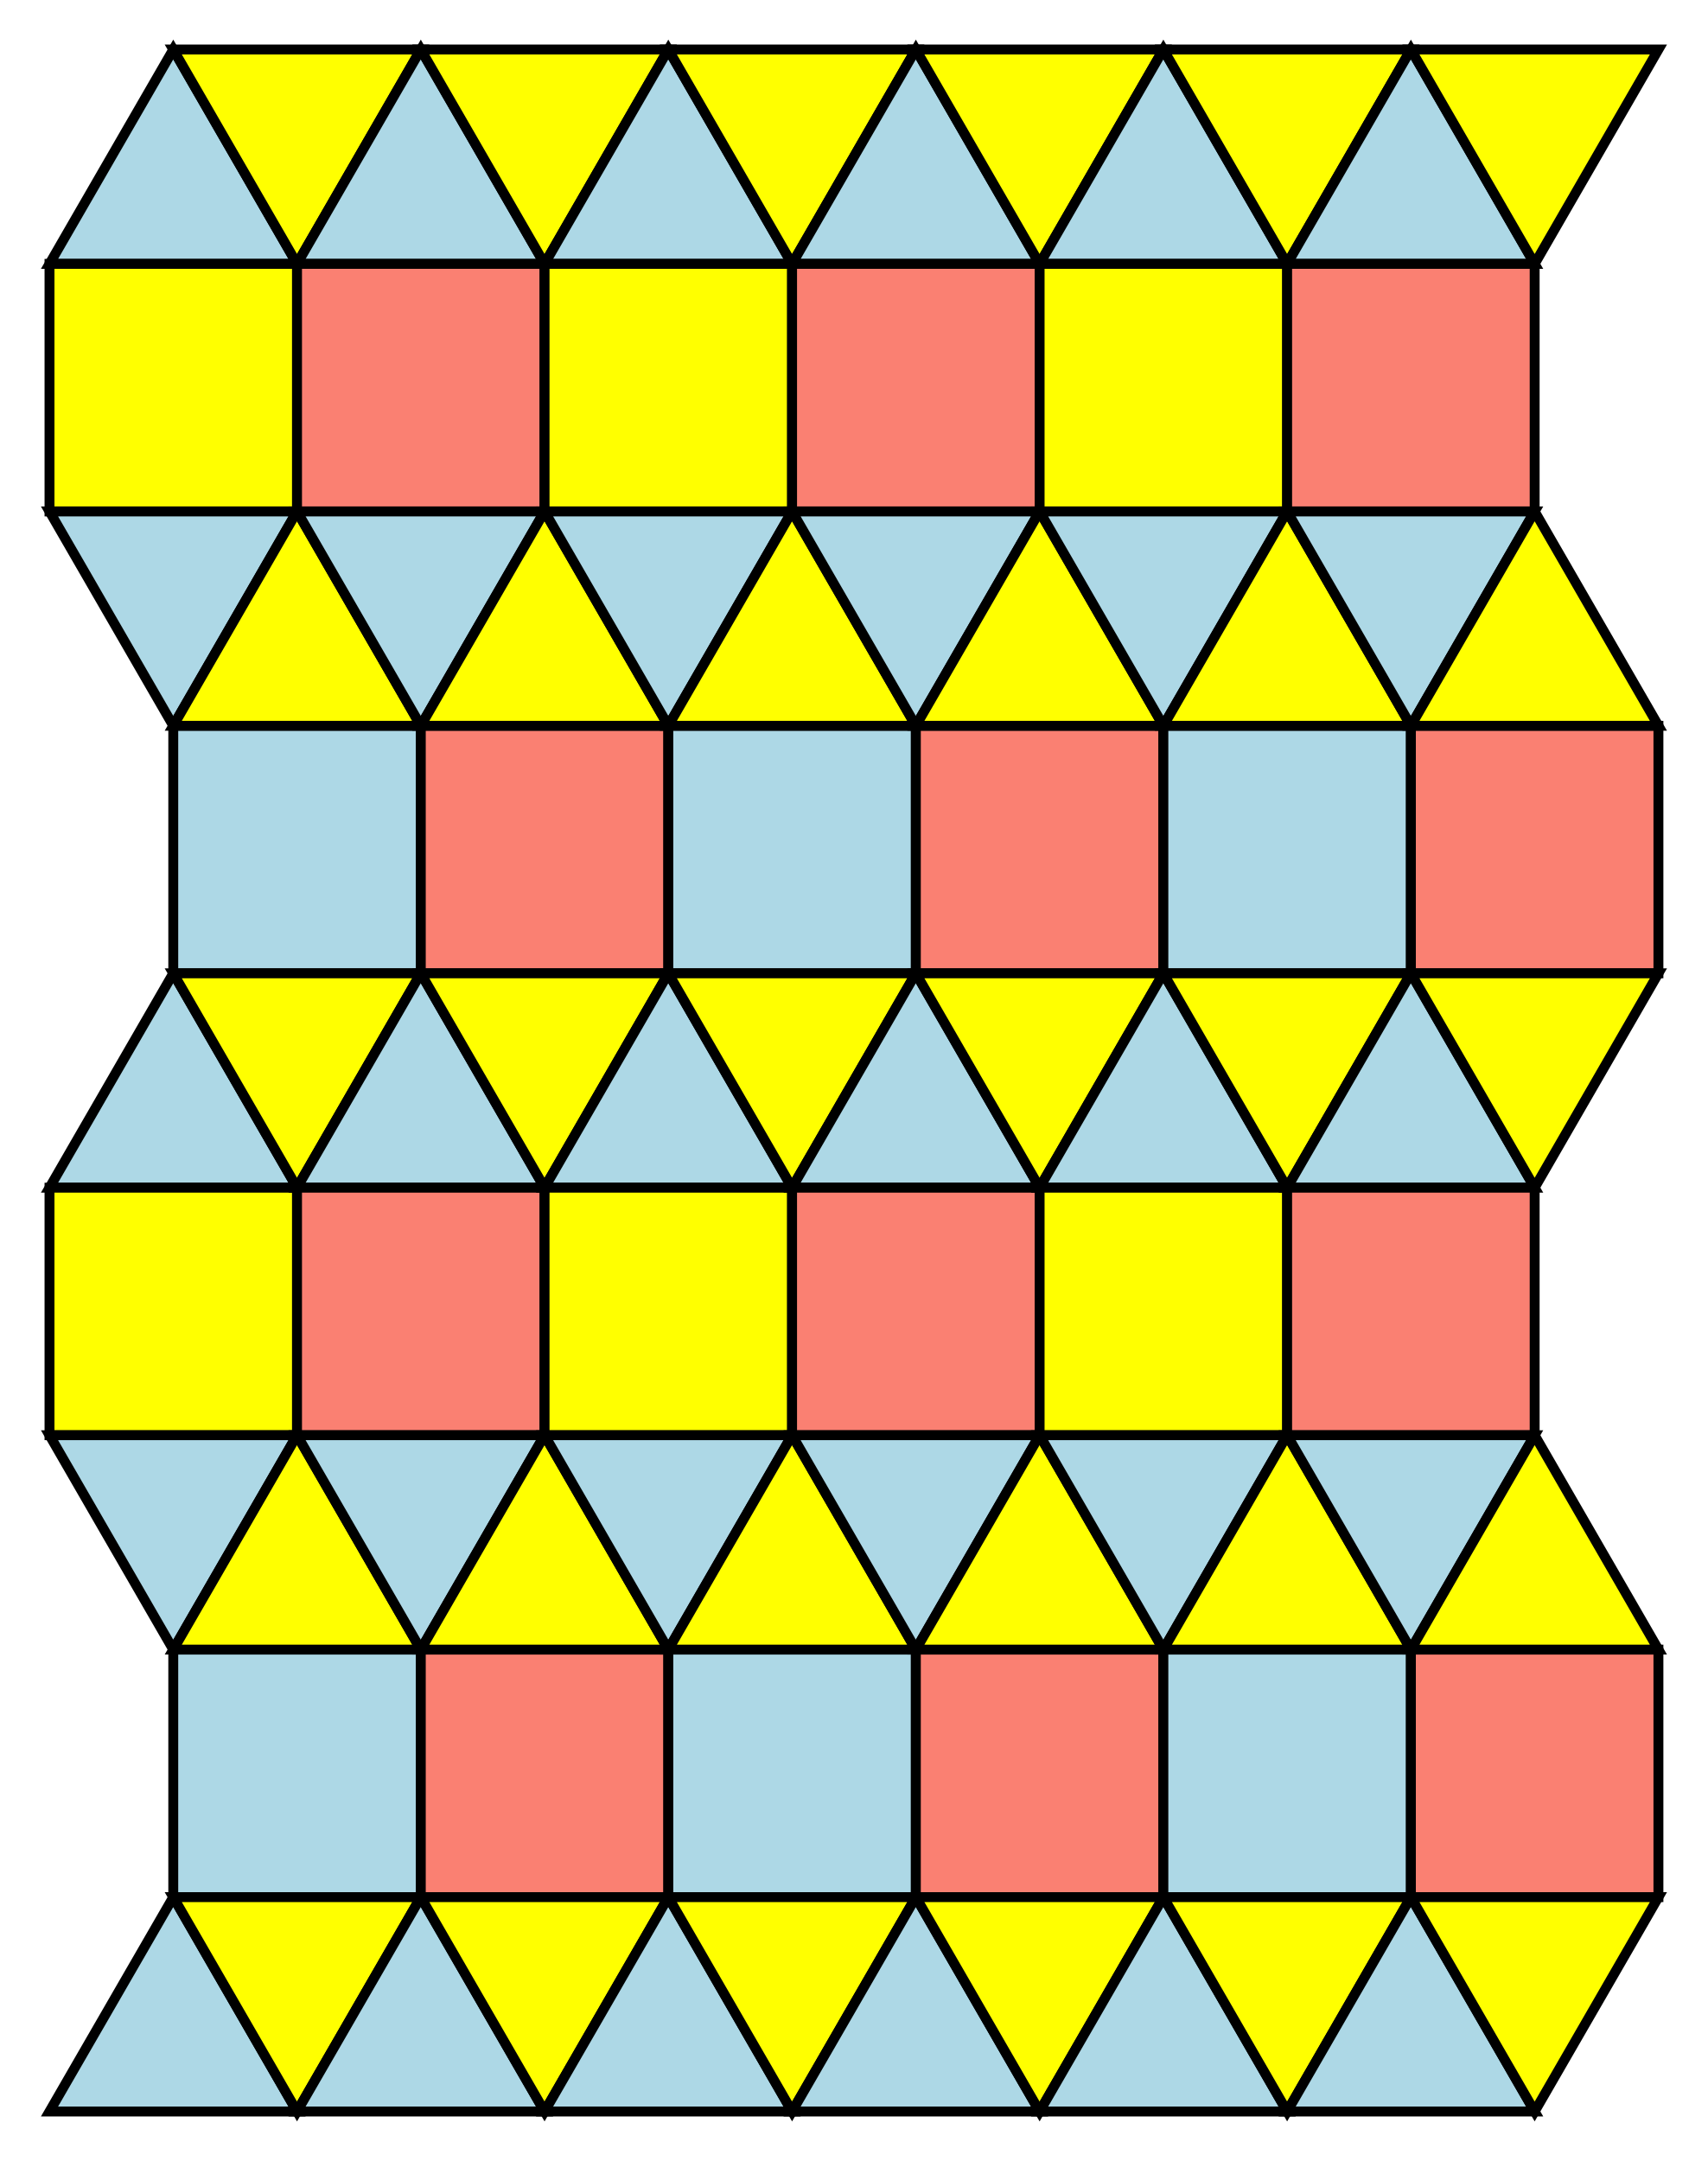
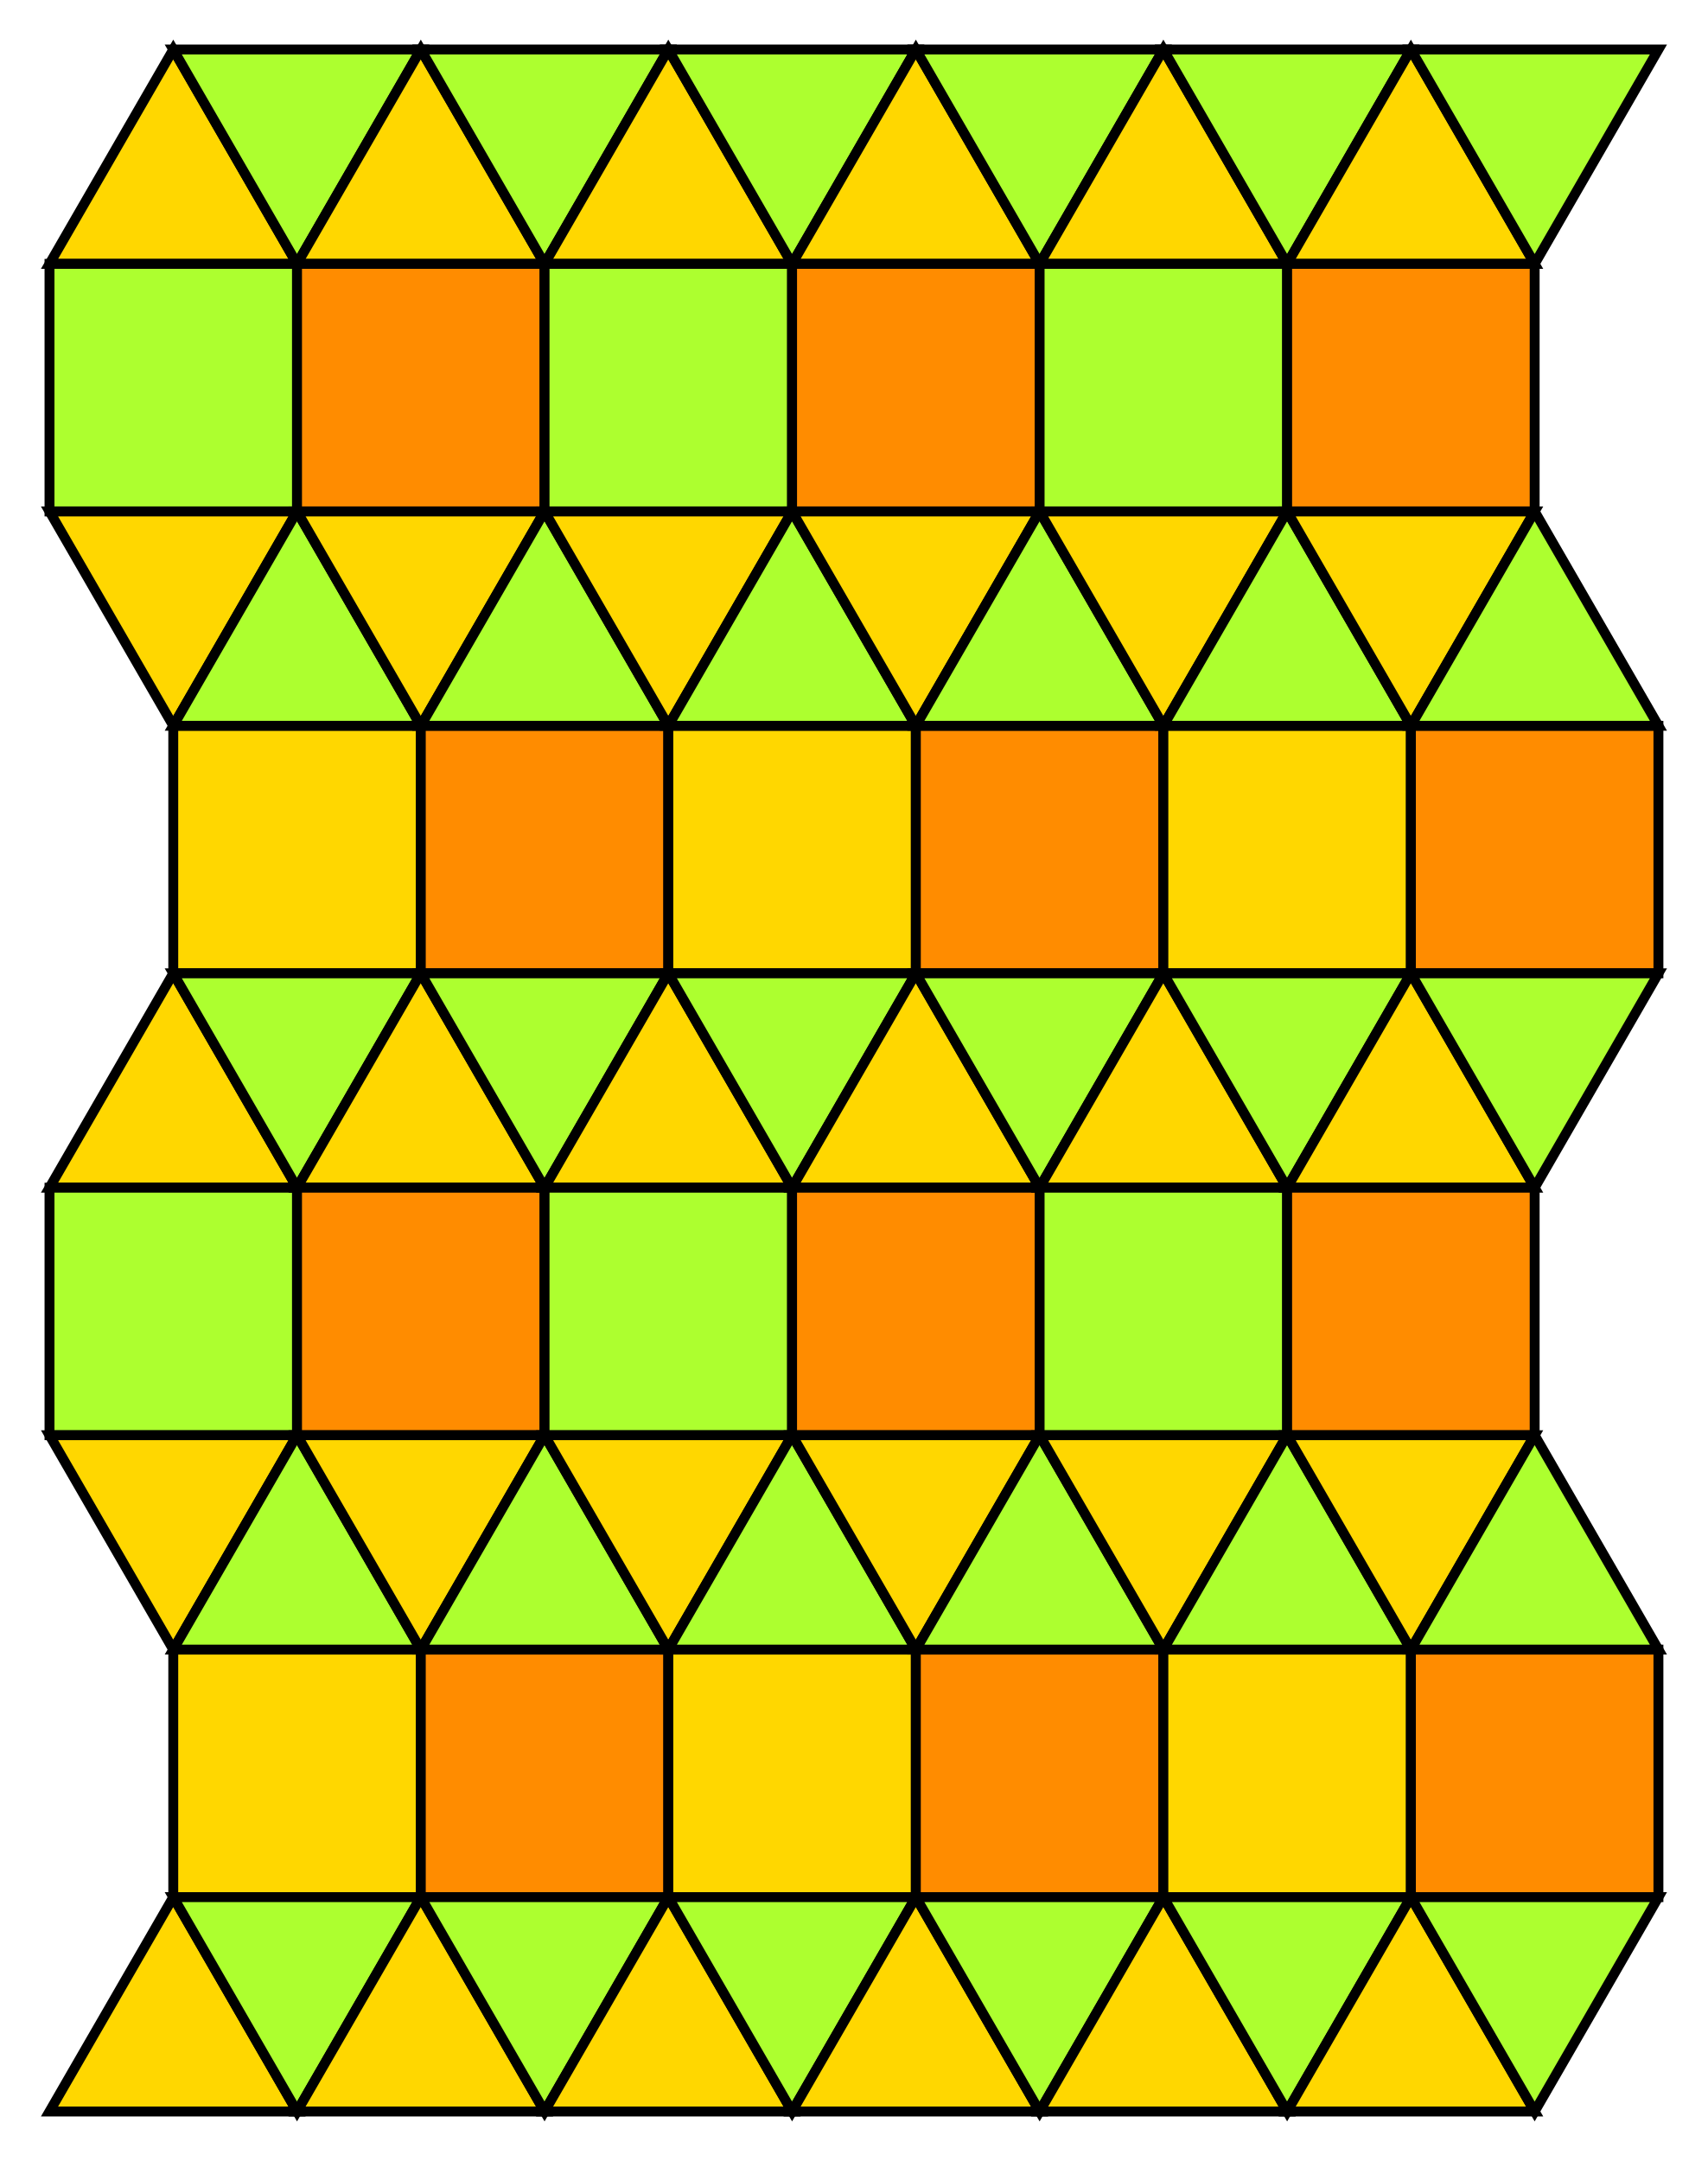
<svg xmlns="http://www.w3.org/2000/svg" width="172.5" height="218.253" viewBox="0 0 172.5 218.253">
-   <polygon points="17.5,5.0 30.0,26.651 5.0,26.651" stroke="black" stroke-linecap="round" stroke-width="1" fill="lightblue" />
-   <polygon points="30.0,51.651 5.0,51.651 5.0,26.651 30.0,26.651" stroke="black" stroke-linecap="round" stroke-width="1" fill="yellow" />
-   <polygon points="5.0,51.651 30.0,51.651 17.5,73.301" stroke="black" stroke-linecap="round" stroke-width="1" fill="lightblue" />
-   <polygon points="42.5,98.301 17.5,98.301 17.5,73.301 42.5,73.301" stroke="black" stroke-linecap="round" stroke-width="1" fill="lightblue" />
-   <polygon points="17.5,98.301 30.0,119.952 5.0,119.952" stroke="black" stroke-linecap="round" stroke-width="1" fill="lightblue" />
-   <polygon points="30.0,144.952 5.0,144.952 5.0,119.952 30.0,119.952" stroke="black" stroke-linecap="round" stroke-width="1" fill="yellow" />
-   <polygon points="5.0,144.952 30.0,144.952 17.5,166.603" stroke="black" stroke-linecap="round" stroke-width="1" fill="lightblue" />
-   <polygon points="42.5,191.603 17.5,191.603 17.5,166.603 42.5,166.603" stroke="black" stroke-linecap="round" stroke-width="1" fill="lightblue" />
-   <polygon points="17.5,191.603 30.0,213.253 5.0,213.253" stroke="black" stroke-linecap="round" stroke-width="1" fill="lightblue" />
-   <polygon points="17.5,5 42.5,5 30.0,26.651" stroke="black" stroke-linecap="round" stroke-width="1" fill="yellow" />
-   <polygon points="30.0,51.651 42.5,73.301 17.5,73.301" stroke="black" stroke-linecap="round" stroke-width="1" fill="yellow" />
-   <polygon points="17.5,98.301 42.5,98.301 30.0,119.952" stroke="black" stroke-linecap="round" stroke-width="1" fill="yellow" />
-   <polygon points="30.0,144.952 42.5,166.603 17.5,166.603" stroke="black" stroke-linecap="round" stroke-width="1" fill="yellow" />
-   <polygon points="17.5,191.603 42.5,191.603 30.0,213.253" stroke="black" stroke-linecap="round" stroke-width="1" fill="yellow" />
-   <polygon points="42.5,5.0 55.0,26.651 30.0,26.651" stroke="black" stroke-linecap="round" stroke-width="1" fill="lightblue" />
-   <polygon points="55.0,51.651 30.0,51.651 30.0,26.651 55.0,26.651" stroke="black" stroke-linecap="round" stroke-width="1" fill="salmon" />
-   <polygon points="30.0,51.651 55.0,51.651 42.5,73.301" stroke="black" stroke-linecap="round" stroke-width="1" fill="lightblue" />
-   <polygon points="67.5,98.301 42.5,98.301 42.5,73.301 67.5,73.301" stroke="black" stroke-linecap="round" stroke-width="1" fill="salmon" />
-   <polygon points="42.5,98.301 55.0,119.952 30.0,119.952" stroke="black" stroke-linecap="round" stroke-width="1" fill="lightblue" />
-   <polygon points="55.0,144.952 30.0,144.952 30.0,119.952 55.0,119.952" stroke="black" stroke-linecap="round" stroke-width="1" fill="salmon" />
-   <polygon points="30.0,144.952 55.0,144.952 42.5,166.603" stroke="black" stroke-linecap="round" stroke-width="1" fill="lightblue" />
-   <polygon points="67.5,191.603 42.5,191.603 42.5,166.603 67.5,166.603" stroke="black" stroke-linecap="round" stroke-width="1" fill="salmon" />
-   <polygon points="42.5,191.603 55.0,213.253 30.0,213.253" stroke="black" stroke-linecap="round" stroke-width="1" fill="lightblue" />
-   <polygon points="42.5,5 67.5,5 55.0,26.651" stroke="black" stroke-linecap="round" stroke-width="1" fill="yellow" />
-   <polygon points="55.0,51.651 67.5,73.301 42.5,73.301" stroke="black" stroke-linecap="round" stroke-width="1" fill="yellow" />
-   <polygon points="42.5,98.301 67.5,98.301 55.0,119.952" stroke="black" stroke-linecap="round" stroke-width="1" fill="yellow" />
-   <polygon points="55.0,144.952 67.5,166.603 42.5,166.603" stroke="black" stroke-linecap="round" stroke-width="1" fill="yellow" />
-   <polygon points="42.5,191.603 67.5,191.603 55.0,213.253" stroke="black" stroke-linecap="round" stroke-width="1" fill="yellow" />
-   <polygon points="67.5,5.0 80.0,26.651 55.0,26.651" stroke="black" stroke-linecap="round" stroke-width="1" fill="lightblue" />
-   <polygon points="80.0,51.651 55.0,51.651 55.0,26.651 80.0,26.651" stroke="black" stroke-linecap="round" stroke-width="1" fill="yellow" />
-   <polygon points="55.0,51.651 80.0,51.651 67.5,73.301" stroke="black" stroke-linecap="round" stroke-width="1" fill="lightblue" />
-   <polygon points="92.5,98.301 67.5,98.301 67.5,73.301 92.5,73.301" stroke="black" stroke-linecap="round" stroke-width="1" fill="lightblue" />
-   <polygon points="67.5,98.301 80.0,119.952 55.0,119.952" stroke="black" stroke-linecap="round" stroke-width="1" fill="lightblue" />
-   <polygon points="80.0,144.952 55.0,144.952 55.0,119.952 80.0,119.952" stroke="black" stroke-linecap="round" stroke-width="1" fill="yellow" />
-   <polygon points="55.0,144.952 80.0,144.952 67.5,166.603" stroke="black" stroke-linecap="round" stroke-width="1" fill="lightblue" />
-   <polygon points="92.5,191.603 67.5,191.603 67.5,166.603 92.5,166.603" stroke="black" stroke-linecap="round" stroke-width="1" fill="lightblue" />
-   <polygon points="67.5,191.603 80.0,213.253 55.0,213.253" stroke="black" stroke-linecap="round" stroke-width="1" fill="lightblue" />
-   <polygon points="67.5,5 92.5,5 80.0,26.651" stroke="black" stroke-linecap="round" stroke-width="1" fill="yellow" />
-   <polygon points="80.0,51.651 92.5,73.301 67.5,73.301" stroke="black" stroke-linecap="round" stroke-width="1" fill="yellow" />
-   <polygon points="67.5,98.301 92.5,98.301 80.0,119.952" stroke="black" stroke-linecap="round" stroke-width="1" fill="yellow" />
-   <polygon points="80.0,144.952 92.5,166.603 67.5,166.603" stroke="black" stroke-linecap="round" stroke-width="1" fill="yellow" />
-   <polygon points="67.5,191.603 92.5,191.603 80.0,213.253" stroke="black" stroke-linecap="round" stroke-width="1" fill="yellow" />
-   <polygon points="92.5,5.0 105.0,26.651 80.0,26.651" stroke="black" stroke-linecap="round" stroke-width="1" fill="lightblue" />
-   <polygon points="105.0,51.651 80.0,51.651 80.0,26.651 105.0,26.651" stroke="black" stroke-linecap="round" stroke-width="1" fill="salmon" />
-   <polygon points="80.0,51.651 105.0,51.651 92.5,73.301" stroke="black" stroke-linecap="round" stroke-width="1" fill="lightblue" />
-   <polygon points="117.5,98.301 92.5,98.301 92.5,73.301 117.5,73.301" stroke="black" stroke-linecap="round" stroke-width="1" fill="salmon" />
-   <polygon points="92.5,98.301 105.0,119.952 80.0,119.952" stroke="black" stroke-linecap="round" stroke-width="1" fill="lightblue" />
-   <polygon points="105.0,144.952 80.0,144.952 80.0,119.952 105.0,119.952" stroke="black" stroke-linecap="round" stroke-width="1" fill="salmon" />
-   <polygon points="80.0,144.952 105.0,144.952 92.5,166.603" stroke="black" stroke-linecap="round" stroke-width="1" fill="lightblue" />
-   <polygon points="117.5,191.603 92.5,191.603 92.5,166.603 117.5,166.603" stroke="black" stroke-linecap="round" stroke-width="1" fill="salmon" />
-   <polygon points="92.5,191.603 105.0,213.253 80.0,213.253" stroke="black" stroke-linecap="round" stroke-width="1" fill="lightblue" />
-   <polygon points="92.5,5 117.5,5 105.0,26.651" stroke="black" stroke-linecap="round" stroke-width="1" fill="yellow" />
-   <polygon points="105.0,51.651 117.5,73.301 92.5,73.301" stroke="black" stroke-linecap="round" stroke-width="1" fill="yellow" />
-   <polygon points="92.5,98.301 117.5,98.301 105.0,119.952" stroke="black" stroke-linecap="round" stroke-width="1" fill="yellow" />
-   <polygon points="105.0,144.952 117.5,166.603 92.5,166.603" stroke="black" stroke-linecap="round" stroke-width="1" fill="yellow" />
-   <polygon points="92.5,191.603 117.5,191.603 105.0,213.253" stroke="black" stroke-linecap="round" stroke-width="1" fill="yellow" />
-   <polygon points="117.5,5.0 130.0,26.651 105.0,26.651" stroke="black" stroke-linecap="round" stroke-width="1" fill="lightblue" />
-   <polygon points="130.0,51.651 105.0,51.651 105.0,26.651 130.0,26.651" stroke="black" stroke-linecap="round" stroke-width="1" fill="yellow" />
-   <polygon points="105.0,51.651 130.0,51.651 117.5,73.301" stroke="black" stroke-linecap="round" stroke-width="1" fill="lightblue" />
-   <polygon points="142.5,98.301 117.5,98.301 117.5,73.301 142.5,73.301" stroke="black" stroke-linecap="round" stroke-width="1" fill="lightblue" />
-   <polygon points="117.5,98.301 130.0,119.952 105.0,119.952" stroke="black" stroke-linecap="round" stroke-width="1" fill="lightblue" />
-   <polygon points="130.0,144.952 105.0,144.952 105.0,119.952 130.0,119.952" stroke="black" stroke-linecap="round" stroke-width="1" fill="yellow" />
-   <polygon points="105.0,144.952 130.0,144.952 117.5,166.603" stroke="black" stroke-linecap="round" stroke-width="1" fill="lightblue" />
-   <polygon points="142.5,191.603 117.5,191.603 117.5,166.603 142.5,166.603" stroke="black" stroke-linecap="round" stroke-width="1" fill="lightblue" />
-   <polygon points="117.5,191.603 130.0,213.253 105.0,213.253" stroke="black" stroke-linecap="round" stroke-width="1" fill="lightblue" />
-   <polygon points="117.5,5 142.5,5 130.0,26.651" stroke="black" stroke-linecap="round" stroke-width="1" fill="yellow" />
-   <polygon points="130.0,51.651 142.5,73.301 117.5,73.301" stroke="black" stroke-linecap="round" stroke-width="1" fill="yellow" />
-   <polygon points="117.5,98.301 142.5,98.301 130.0,119.952" stroke="black" stroke-linecap="round" stroke-width="1" fill="yellow" />
-   <polygon points="130.0,144.952 142.5,166.603 117.5,166.603" stroke="black" stroke-linecap="round" stroke-width="1" fill="yellow" />
-   <polygon points="117.5,191.603 142.5,191.603 130.0,213.253" stroke="black" stroke-linecap="round" stroke-width="1" fill="yellow" />
-   <polygon points="142.5,5.0 155.0,26.651 130.0,26.651" stroke="black" stroke-linecap="round" stroke-width="1" fill="lightblue" />
-   <polygon points="155.0,51.651 130.0,51.651 130.0,26.651 155.0,26.651" stroke="black" stroke-linecap="round" stroke-width="1" fill="salmon" />
-   <polygon points="130.0,51.651 155.0,51.651 142.5,73.301" stroke="black" stroke-linecap="round" stroke-width="1" fill="lightblue" />
-   <polygon points="167.5,98.301 142.5,98.301 142.5,73.301 167.5,73.301" stroke="black" stroke-linecap="round" stroke-width="1" fill="salmon" />
-   <polygon points="142.5,98.301 155.0,119.952 130.0,119.952" stroke="black" stroke-linecap="round" stroke-width="1" fill="lightblue" />
-   <polygon points="155.0,144.952 130.0,144.952 130.0,119.952 155.0,119.952" stroke="black" stroke-linecap="round" stroke-width="1" fill="salmon" />
-   <polygon points="130.0,144.952 155.0,144.952 142.5,166.603" stroke="black" stroke-linecap="round" stroke-width="1" fill="lightblue" />
-   <polygon points="167.5,191.603 142.5,191.603 142.5,166.603 167.5,166.603" stroke="black" stroke-linecap="round" stroke-width="1" fill="salmon" />
-   <polygon points="142.5,191.603 155.0,213.253 130.0,213.253" stroke="black" stroke-linecap="round" stroke-width="1" fill="lightblue" />
-   <polygon points="142.5,5 167.5,5 155.0,26.651" stroke="black" stroke-linecap="round" stroke-width="1" fill="yellow" />
-   <polygon points="155.0,51.651 167.5,73.301 142.5,73.301" stroke="black" stroke-linecap="round" stroke-width="1" fill="yellow" />
-   <polygon points="142.5,98.301 167.5,98.301 155.0,119.952" stroke="black" stroke-linecap="round" stroke-width="1" fill="yellow" />
-   <polygon points="155.0,144.952 167.5,166.603 142.5,166.603" stroke="black" stroke-linecap="round" stroke-width="1" fill="yellow" />
-   <polygon points="142.5,191.603 167.5,191.603 155.0,213.253" stroke="black" stroke-linecap="round" stroke-width="1" fill="yellow" />
+   <polygon points="17.5,5.0 30.0,26.651 5.0,26.651" stroke="black" stroke-linecap="round" stroke-width="1" fill="gold" />
+   <polygon points="30.0,51.651 5.0,51.651 5.0,26.651 30.0,26.651" stroke="black" stroke-linecap="round" stroke-width="1" fill="greenyellow" />
+   <polygon points="5.0,51.651 30.0,51.651 17.5,73.301" stroke="black" stroke-linecap="round" stroke-width="1" fill="gold" />
+   <polygon points="42.5,98.301 17.5,98.301 17.5,73.301 42.5,73.301" stroke="black" stroke-linecap="round" stroke-width="1" fill="gold" />
+   <polygon points="17.5,98.301 30.0,119.952 5.0,119.952" stroke="black" stroke-linecap="round" stroke-width="1" fill="gold" />
+   <polygon points="30.0,144.952 5.0,144.952 5.0,119.952 30.0,119.952" stroke="black" stroke-linecap="round" stroke-width="1" fill="greenyellow" />
+   <polygon points="5.0,144.952 30.0,144.952 17.5,166.603" stroke="black" stroke-linecap="round" stroke-width="1" fill="gold" />
+   <polygon points="42.5,191.603 17.5,191.603 17.5,166.603 42.5,166.603" stroke="black" stroke-linecap="round" stroke-width="1" fill="gold" />
+   <polygon points="17.5,191.603 30.0,213.253 5.0,213.253" stroke="black" stroke-linecap="round" stroke-width="1" fill="gold" />
+   <polygon points="17.5,5 42.5,5 30.0,26.651" stroke="black" stroke-linecap="round" stroke-width="1" fill="greenyellow" />
+   <polygon points="30.0,51.651 42.5,73.301 17.5,73.301" stroke="black" stroke-linecap="round" stroke-width="1" fill="greenyellow" />
+   <polygon points="17.5,98.301 42.5,98.301 30.0,119.952" stroke="black" stroke-linecap="round" stroke-width="1" fill="greenyellow" />
+   <polygon points="30.0,144.952 42.5,166.603 17.5,166.603" stroke="black" stroke-linecap="round" stroke-width="1" fill="greenyellow" />
+   <polygon points="17.5,191.603 42.5,191.603 30.0,213.253" stroke="black" stroke-linecap="round" stroke-width="1" fill="greenyellow" />
+   <polygon points="42.5,5.0 55.0,26.651 30.0,26.651" stroke="black" stroke-linecap="round" stroke-width="1" fill="gold" />
+   <polygon points="55.0,51.651 30.0,51.651 30.0,26.651 55.0,26.651" stroke="black" stroke-linecap="round" stroke-width="1" fill="darkorange" />
+   <polygon points="30.0,51.651 55.0,51.651 42.5,73.301" stroke="black" stroke-linecap="round" stroke-width="1" fill="gold" />
+   <polygon points="67.5,98.301 42.5,98.301 42.5,73.301 67.5,73.301" stroke="black" stroke-linecap="round" stroke-width="1" fill="darkorange" />
+   <polygon points="42.5,98.301 55.0,119.952 30.0,119.952" stroke="black" stroke-linecap="round" stroke-width="1" fill="gold" />
+   <polygon points="55.0,144.952 30.0,144.952 30.0,119.952 55.0,119.952" stroke="black" stroke-linecap="round" stroke-width="1" fill="darkorange" />
+   <polygon points="30.0,144.952 55.0,144.952 42.5,166.603" stroke="black" stroke-linecap="round" stroke-width="1" fill="gold" />
+   <polygon points="67.5,191.603 42.5,191.603 42.5,166.603 67.5,166.603" stroke="black" stroke-linecap="round" stroke-width="1" fill="darkorange" />
+   <polygon points="42.5,191.603 55.0,213.253 30.0,213.253" stroke="black" stroke-linecap="round" stroke-width="1" fill="gold" />
+   <polygon points="42.5,5 67.5,5 55.0,26.651" stroke="black" stroke-linecap="round" stroke-width="1" fill="greenyellow" />
+   <polygon points="55.0,51.651 67.5,73.301 42.5,73.301" stroke="black" stroke-linecap="round" stroke-width="1" fill="greenyellow" />
+   <polygon points="42.5,98.301 67.5,98.301 55.0,119.952" stroke="black" stroke-linecap="round" stroke-width="1" fill="greenyellow" />
+   <polygon points="55.0,144.952 67.5,166.603 42.5,166.603" stroke="black" stroke-linecap="round" stroke-width="1" fill="greenyellow" />
+   <polygon points="42.5,191.603 67.5,191.603 55.0,213.253" stroke="black" stroke-linecap="round" stroke-width="1" fill="greenyellow" />
+   <polygon points="67.5,5.0 80.0,26.651 55.0,26.651" stroke="black" stroke-linecap="round" stroke-width="1" fill="gold" />
+   <polygon points="80.0,51.651 55.0,51.651 55.0,26.651 80.0,26.651" stroke="black" stroke-linecap="round" stroke-width="1" fill="greenyellow" />
+   <polygon points="55.0,51.651 80.0,51.651 67.5,73.301" stroke="black" stroke-linecap="round" stroke-width="1" fill="gold" />
+   <polygon points="92.5,98.301 67.5,98.301 67.5,73.301 92.5,73.301" stroke="black" stroke-linecap="round" stroke-width="1" fill="gold" />
+   <polygon points="67.5,98.301 80.0,119.952 55.0,119.952" stroke="black" stroke-linecap="round" stroke-width="1" fill="gold" />
+   <polygon points="80.0,144.952 55.0,144.952 55.0,119.952 80.0,119.952" stroke="black" stroke-linecap="round" stroke-width="1" fill="greenyellow" />
+   <polygon points="55.0,144.952 80.0,144.952 67.5,166.603" stroke="black" stroke-linecap="round" stroke-width="1" fill="gold" />
+   <polygon points="92.5,191.603 67.5,191.603 67.5,166.603 92.5,166.603" stroke="black" stroke-linecap="round" stroke-width="1" fill="gold" />
+   <polygon points="67.5,191.603 80.0,213.253 55.0,213.253" stroke="black" stroke-linecap="round" stroke-width="1" fill="gold" />
+   <polygon points="67.5,5 92.5,5 80.0,26.651" stroke="black" stroke-linecap="round" stroke-width="1" fill="greenyellow" />
+   <polygon points="80.0,51.651 92.5,73.301 67.5,73.301" stroke="black" stroke-linecap="round" stroke-width="1" fill="greenyellow" />
+   <polygon points="67.5,98.301 92.5,98.301 80.0,119.952" stroke="black" stroke-linecap="round" stroke-width="1" fill="greenyellow" />
+   <polygon points="80.0,144.952 92.5,166.603 67.5,166.603" stroke="black" stroke-linecap="round" stroke-width="1" fill="greenyellow" />
+   <polygon points="67.5,191.603 92.5,191.603 80.0,213.253" stroke="black" stroke-linecap="round" stroke-width="1" fill="greenyellow" />
+   <polygon points="92.5,5.0 105.0,26.651 80.0,26.651" stroke="black" stroke-linecap="round" stroke-width="1" fill="gold" />
+   <polygon points="105.0,51.651 80.0,51.651 80.0,26.651 105.0,26.651" stroke="black" stroke-linecap="round" stroke-width="1" fill="darkorange" />
+   <polygon points="80.0,51.651 105.0,51.651 92.5,73.301" stroke="black" stroke-linecap="round" stroke-width="1" fill="gold" />
+   <polygon points="117.5,98.301 92.5,98.301 92.5,73.301 117.5,73.301" stroke="black" stroke-linecap="round" stroke-width="1" fill="darkorange" />
+   <polygon points="92.5,98.301 105.0,119.952 80.0,119.952" stroke="black" stroke-linecap="round" stroke-width="1" fill="gold" />
+   <polygon points="105.0,144.952 80.0,144.952 80.0,119.952 105.0,119.952" stroke="black" stroke-linecap="round" stroke-width="1" fill="darkorange" />
+   <polygon points="80.0,144.952 105.0,144.952 92.5,166.603" stroke="black" stroke-linecap="round" stroke-width="1" fill="gold" />
+   <polygon points="117.5,191.603 92.5,191.603 92.5,166.603 117.5,166.603" stroke="black" stroke-linecap="round" stroke-width="1" fill="darkorange" />
+   <polygon points="92.5,191.603 105.0,213.253 80.0,213.253" stroke="black" stroke-linecap="round" stroke-width="1" fill="gold" />
+   <polygon points="92.5,5 117.5,5 105.0,26.651" stroke="black" stroke-linecap="round" stroke-width="1" fill="greenyellow" />
+   <polygon points="105.0,51.651 117.5,73.301 92.5,73.301" stroke="black" stroke-linecap="round" stroke-width="1" fill="greenyellow" />
+   <polygon points="92.5,98.301 117.5,98.301 105.0,119.952" stroke="black" stroke-linecap="round" stroke-width="1" fill="greenyellow" />
+   <polygon points="105.0,144.952 117.5,166.603 92.5,166.603" stroke="black" stroke-linecap="round" stroke-width="1" fill="greenyellow" />
+   <polygon points="92.5,191.603 117.5,191.603 105.0,213.253" stroke="black" stroke-linecap="round" stroke-width="1" fill="greenyellow" />
+   <polygon points="117.5,5.0 130.0,26.651 105.0,26.651" stroke="black" stroke-linecap="round" stroke-width="1" fill="gold" />
+   <polygon points="130.0,51.651 105.0,51.651 105.0,26.651 130.0,26.651" stroke="black" stroke-linecap="round" stroke-width="1" fill="greenyellow" />
+   <polygon points="105.0,51.651 130.0,51.651 117.5,73.301" stroke="black" stroke-linecap="round" stroke-width="1" fill="gold" />
+   <polygon points="142.5,98.301 117.5,98.301 117.5,73.301 142.5,73.301" stroke="black" stroke-linecap="round" stroke-width="1" fill="gold" />
+   <polygon points="117.5,98.301 130.0,119.952 105.0,119.952" stroke="black" stroke-linecap="round" stroke-width="1" fill="gold" />
+   <polygon points="130.0,144.952 105.0,144.952 105.0,119.952 130.0,119.952" stroke="black" stroke-linecap="round" stroke-width="1" fill="greenyellow" />
+   <polygon points="105.0,144.952 130.0,144.952 117.5,166.603" stroke="black" stroke-linecap="round" stroke-width="1" fill="gold" />
+   <polygon points="142.5,191.603 117.5,191.603 117.5,166.603 142.5,166.603" stroke="black" stroke-linecap="round" stroke-width="1" fill="gold" />
+   <polygon points="117.5,191.603 130.0,213.253 105.0,213.253" stroke="black" stroke-linecap="round" stroke-width="1" fill="gold" />
+   <polygon points="117.5,5 142.5,5 130.0,26.651" stroke="black" stroke-linecap="round" stroke-width="1" fill="greenyellow" />
+   <polygon points="130.0,51.651 142.5,73.301 117.5,73.301" stroke="black" stroke-linecap="round" stroke-width="1" fill="greenyellow" />
+   <polygon points="117.5,98.301 142.5,98.301 130.0,119.952" stroke="black" stroke-linecap="round" stroke-width="1" fill="greenyellow" />
+   <polygon points="130.0,144.952 142.5,166.603 117.5,166.603" stroke="black" stroke-linecap="round" stroke-width="1" fill="greenyellow" />
+   <polygon points="117.5,191.603 142.5,191.603 130.0,213.253" stroke="black" stroke-linecap="round" stroke-width="1" fill="greenyellow" />
+   <polygon points="142.5,5.0 155.0,26.651 130.0,26.651" stroke="black" stroke-linecap="round" stroke-width="1" fill="gold" />
+   <polygon points="155.0,51.651 130.0,51.651 130.0,26.651 155.0,26.651" stroke="black" stroke-linecap="round" stroke-width="1" fill="darkorange" />
+   <polygon points="130.0,51.651 155.0,51.651 142.5,73.301" stroke="black" stroke-linecap="round" stroke-width="1" fill="gold" />
+   <polygon points="167.5,98.301 142.5,98.301 142.5,73.301 167.5,73.301" stroke="black" stroke-linecap="round" stroke-width="1" fill="darkorange" />
+   <polygon points="142.5,98.301 155.0,119.952 130.0,119.952" stroke="black" stroke-linecap="round" stroke-width="1" fill="gold" />
+   <polygon points="155.0,144.952 130.0,144.952 130.0,119.952 155.0,119.952" stroke="black" stroke-linecap="round" stroke-width="1" fill="darkorange" />
+   <polygon points="130.0,144.952 155.0,144.952 142.5,166.603" stroke="black" stroke-linecap="round" stroke-width="1" fill="gold" />
+   <polygon points="167.5,191.603 142.5,191.603 142.5,166.603 167.5,166.603" stroke="black" stroke-linecap="round" stroke-width="1" fill="darkorange" />
+   <polygon points="142.5,191.603 155.0,213.253 130.0,213.253" stroke="black" stroke-linecap="round" stroke-width="1" fill="gold" />
+   <polygon points="142.5,5 167.5,5 155.0,26.651" stroke="black" stroke-linecap="round" stroke-width="1" fill="greenyellow" />
+   <polygon points="155.0,51.651 167.5,73.301 142.5,73.301" stroke="black" stroke-linecap="round" stroke-width="1" fill="greenyellow" />
+   <polygon points="142.5,98.301 167.5,98.301 155.0,119.952" stroke="black" stroke-linecap="round" stroke-width="1" fill="greenyellow" />
+   <polygon points="155.0,144.952 167.5,166.603 142.5,166.603" stroke="black" stroke-linecap="round" stroke-width="1" fill="greenyellow" />
+   <polygon points="142.5,191.603 167.5,191.603 155.0,213.253" stroke="black" stroke-linecap="round" stroke-width="1" fill="greenyellow" />
</svg>
